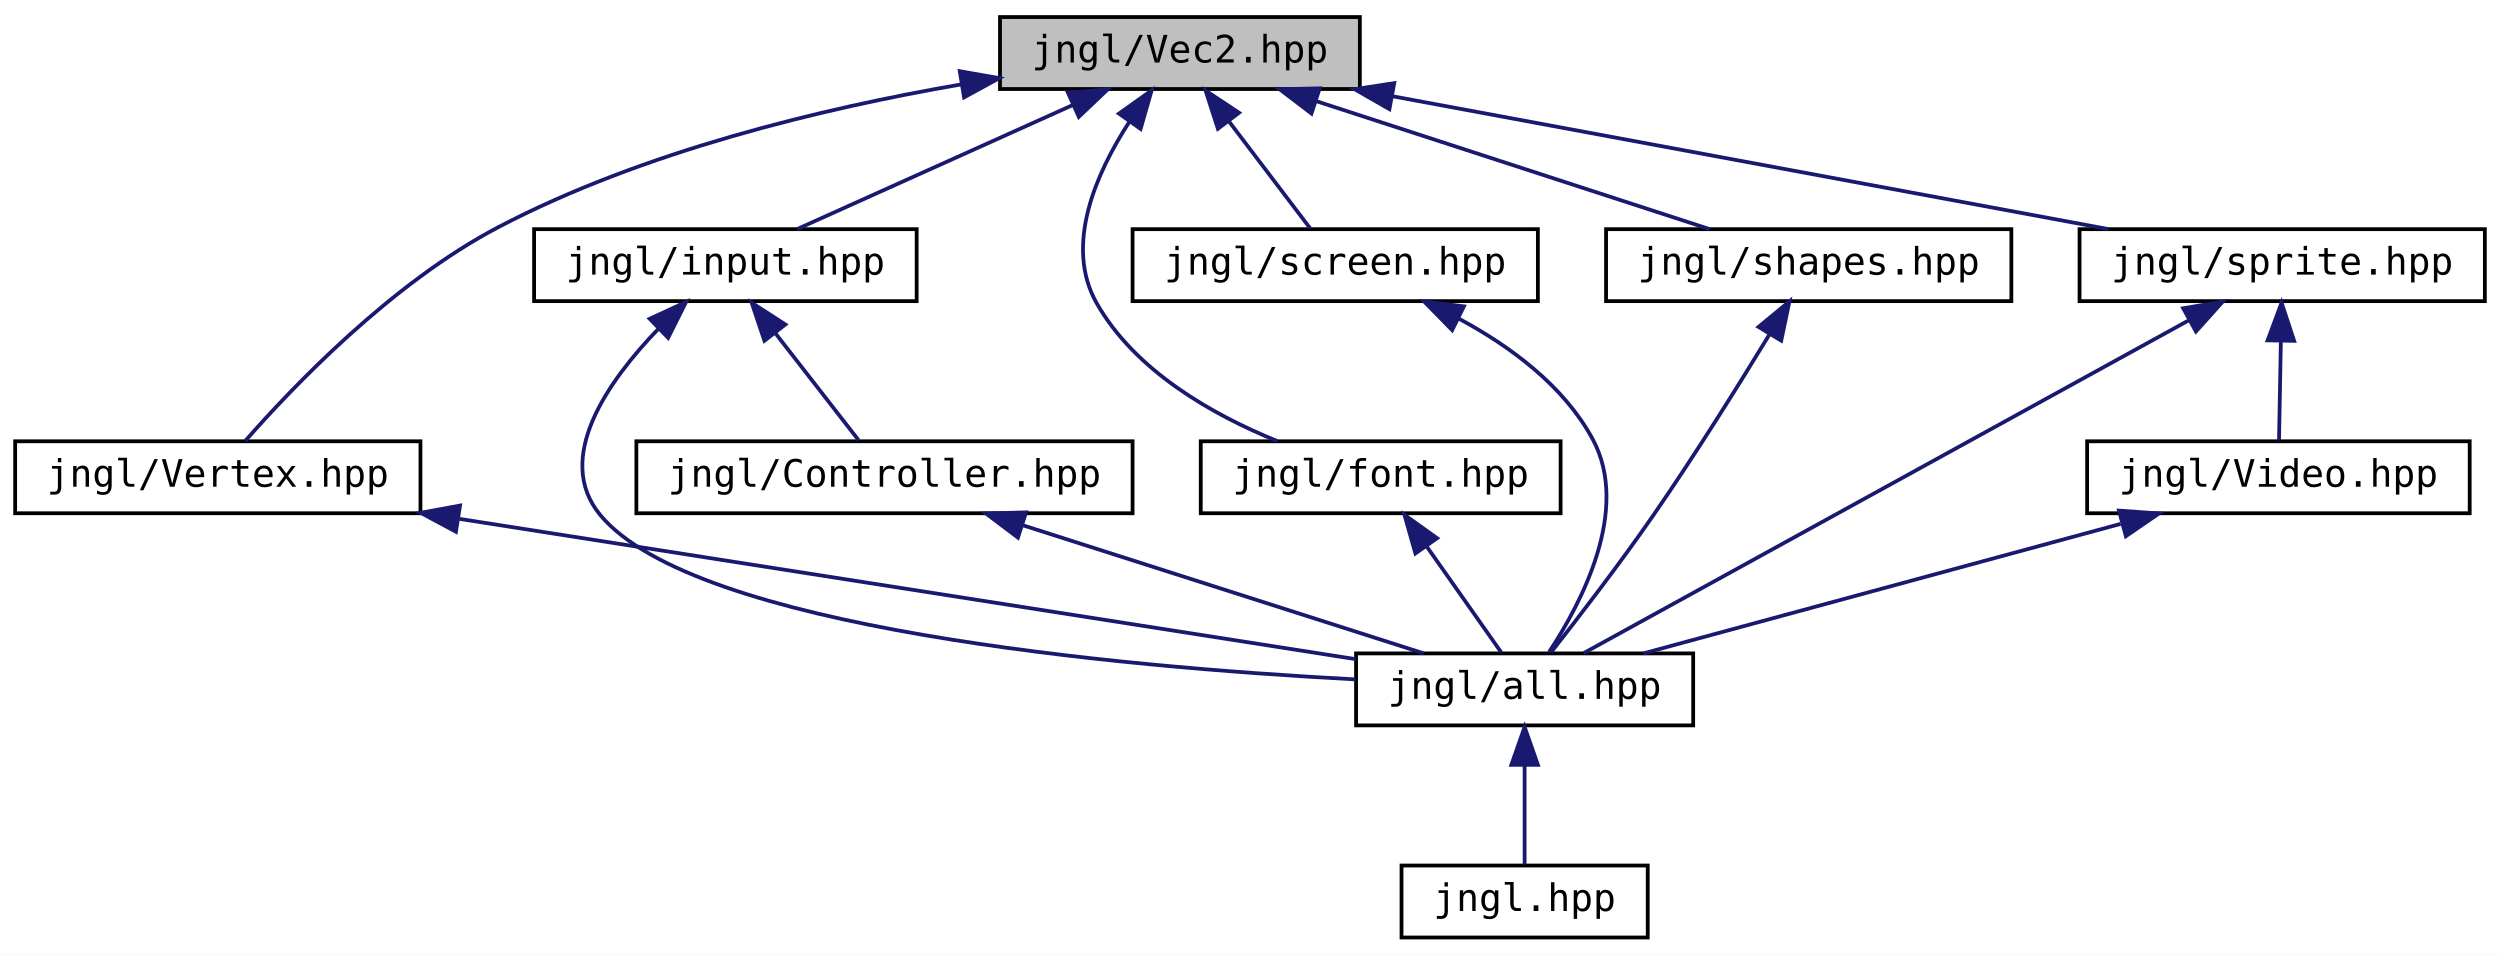
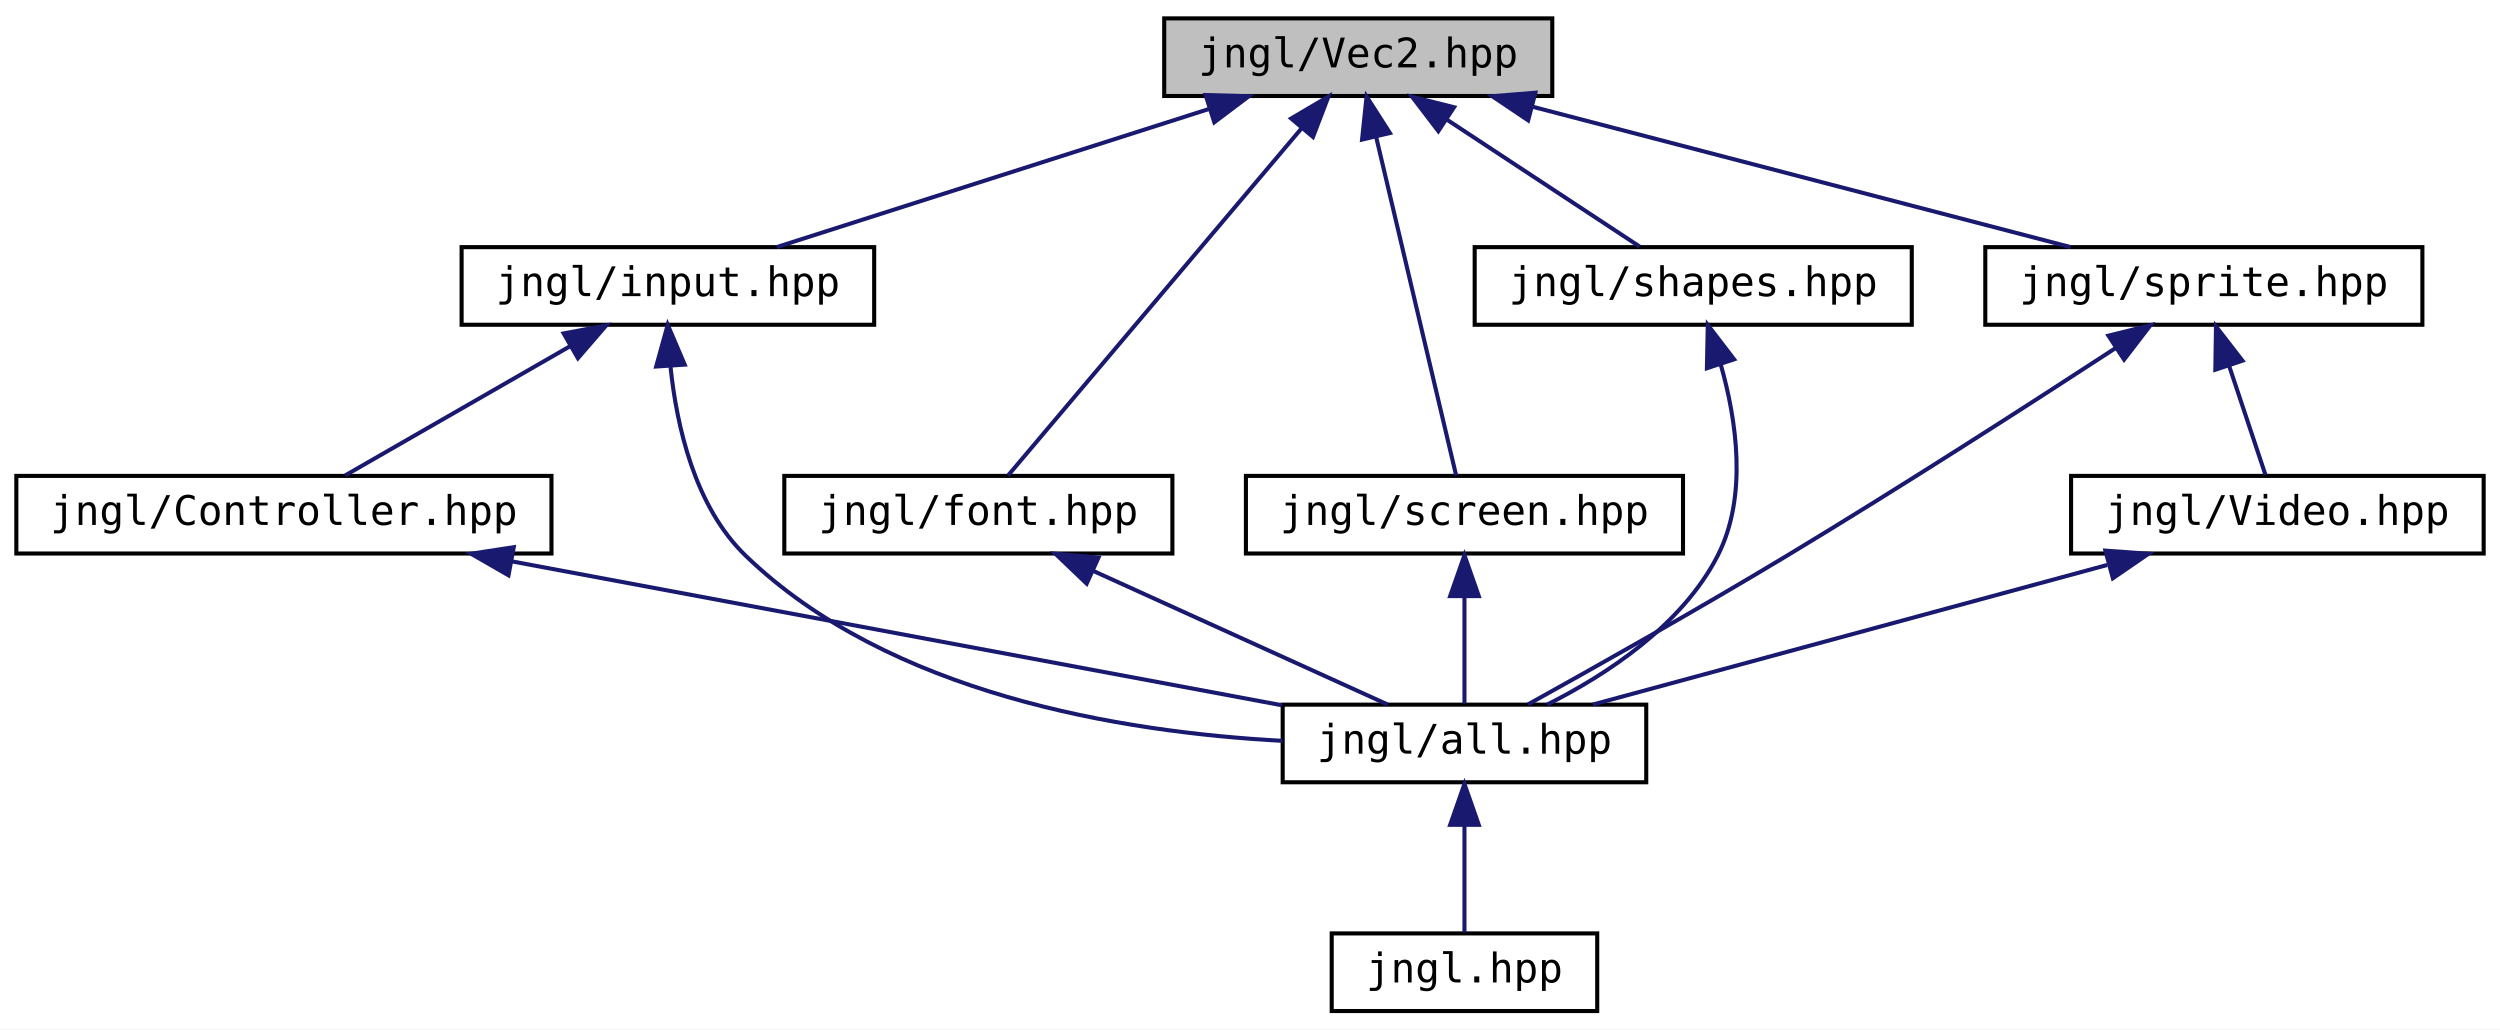
- <svg xmlns="http://www.w3.org/2000/svg" xmlns:xlink="http://www.w3.org/1999/xlink" width="660pt" height="252pt" viewBox="0.00 0.00 660.00 252.00">
+ <svg xmlns="http://www.w3.org/2000/svg" xmlns:xlink="http://www.w3.org/1999/xlink" width="612pt" height="252pt" viewBox="0.00 0.00 612.00 252.00">
  <g id="graph0" class="graph" transform="scale(1 1) rotate(0) translate(4 248)">
-     <polygon fill="white" stroke="none" points="-4,4 -4,-248 656,-248 656,4 -4,4" />
+     <polygon fill="white" stroke="none" points="-4,4 -4,-248 608,-248 608,4 -4,4" />
    <g id="node1" class="node">
-       <polygon fill="#bfbfbf" stroke="black" points="260,-224.5 260,-243.5 355,-243.5 355,-224.5 260,-224.5" />
-       <text text-anchor="middle" x="307.5" y="-231.5" font-family="'Consolas',monospace" font-size="10.00">jngl/Vec2.hpp</text>
+       <polygon fill="#bfbfbf" stroke="black" points="281,-224.5 281,-243.5 376,-243.5 376,-224.5 281,-224.5" />
+       <text text-anchor="middle" x="328.5" y="-231.5" font-family="'Consolas',monospace" font-size="10.00">jngl/Vec2.hpp</text>
    </g>
    <g id="node2" class="node">
      <g id="a_node2">
-         <a xlink:href="Vertex_8hpp_source.html" target="_top" xlink:title="jngl/Vertex.hpp">
-           <polygon fill="white" stroke="black" points="0,-112.5 0,-131.5 107,-131.5 107,-112.5 0,-112.5" />
-           <text text-anchor="middle" x="53.5" y="-119.5" font-family="'Consolas',monospace" font-size="10.00">jngl/Vertex.hpp</text>
+         <a xlink:href="input_8hpp.html" target="_top" xlink:title="jngl/input.hpp">
+           <polygon fill="white" stroke="black" points="109,-168.5 109,-187.5 210,-187.5 210,-168.5 109,-168.5" />
+           <text text-anchor="middle" x="159.5" y="-175.5" font-family="'Consolas',monospace" font-size="10.00">jngl/input.hpp</text>
        </a>
      </g>
    </g>
    <g id="edge1" class="edge">
-       <path fill="none" stroke="midnightblue" d="M249.797,-225.723C213.191,-219.416 165.703,-208.028 127.5,-188 99.331,-173.232 73.031,-145.611 60.754,-131.61" />
-       <polygon fill="midnightblue" stroke="midnightblue" points="249.381,-229.202 259.816,-227.37 250.516,-222.294 249.381,-229.202" />
+       <path fill="none" stroke="midnightblue" d="M291.897,-221.304C260.053,-211.129 214.658,-196.625 186.153,-187.516" />
+       <polygon fill="midnightblue" stroke="midnightblue" points="291.131,-224.734 301.721,-224.444 293.261,-218.066 291.131,-224.734" />
+     </g>
+     <g id="node6" class="node">
+       <g id="a_node6">
+         <a xlink:href="font_8hpp.html" target="_top" xlink:title="jngl/font.hpp">
+           <polygon fill="white" stroke="black" points="188,-112.5 188,-131.5 283,-131.5 283,-112.5 188,-112.5" />
+           <text text-anchor="middle" x="235.5" y="-119.5" font-family="'Consolas',monospace" font-size="10.00">jngl/font.hpp</text>
+         </a>
+       </g>
+     </g>
+     <g id="edge6" class="edge">
+       <path fill="none" stroke="midnightblue" d="M314.622,-216.586C294.573,-192.871 258.217,-149.869 242.764,-131.591" />
+       <polygon fill="midnightblue" stroke="midnightblue" points="312.073,-218.992 321.202,-224.368 317.419,-214.472 312.073,-218.992" />
+     </g>
+     <g id="node7" class="node">
+       <g id="a_node7">
+         <a xlink:href="screen_8hpp.html" target="_top" xlink:title="jngl/screen.hpp">
+           <polygon fill="white" stroke="black" points="301,-112.5 301,-131.5 408,-131.5 408,-112.5 301,-112.5" />
+           <text text-anchor="middle" x="354.5" y="-119.5" font-family="'Consolas',monospace" font-size="10.00">jngl/screen.hpp</text>
+         </a>
+       </g>
+     </g>
+     <g id="edge8" class="edge">
+       <path fill="none" stroke="midnightblue" d="M332.909,-214.348C338.604,-190.254 348.282,-149.308 352.469,-131.591" />
+       <polygon fill="midnightblue" stroke="midnightblue" points="329.434,-213.832 330.54,-224.368 336.247,-215.442 329.434,-213.832" />
+     </g>
+     <g id="node8" class="node">
+       <g id="a_node8">
+         <a xlink:href="shapes_8hpp.html" target="_top" xlink:title="jngl/shapes.hpp">
+           <polygon fill="white" stroke="black" points="357,-168.5 357,-187.5 464,-187.5 464,-168.5 357,-168.5" />
+           <text text-anchor="middle" x="410.5" y="-175.5" font-family="'Consolas',monospace" font-size="10.00">jngl/shapes.hpp</text>
+         </a>
+       </g>
+     </g>
+     <g id="edge10" class="edge">
+       <path fill="none" stroke="midnightblue" d="M350.333,-218.622C365.313,-208.757 384.697,-195.992 397.358,-187.655" />
+       <polygon fill="midnightblue" stroke="midnightblue" points="348.101,-215.901 341.675,-224.324 351.951,-221.747 348.101,-215.901" />
+     </g>
+     <g id="node9" class="node">
+       <g id="a_node9">
+         <a xlink:href="sprite_8hpp_source.html" target="_top" xlink:title="jngl/sprite.hpp">
+           <polygon fill="white" stroke="black" points="482,-168.5 482,-187.5 589,-187.5 589,-168.5 482,-168.5" />
+           <text text-anchor="middle" x="535.5" y="-175.5" font-family="'Consolas',monospace" font-size="10.00">jngl/sprite.hpp</text>
+         </a>
+       </g>
+     </g>
+     <g id="edge12" class="edge">
+       <path fill="none" stroke="midnightblue" d="M371.322,-221.829C410.406,-211.633 467.335,-196.782 502.854,-187.516" />
+       <polygon fill="midnightblue" stroke="midnightblue" points="370.092,-218.533 361.3,-224.444 371.859,-225.306 370.092,-218.533" />
+     </g>
+     <g id="node3" class="node">
+       <g id="a_node3">
+         <a xlink:href="Controller_8hpp_source.html" target="_top" xlink:title="jngl/Controller.hpp">
+           <polygon fill="white" stroke="black" points="0,-112.5 0,-131.5 131,-131.5 131,-112.5 0,-112.5" />
+           <text text-anchor="middle" x="65.5" y="-119.5" font-family="'Consolas',monospace" font-size="10.00">jngl/Controller.hpp</text>
+         </a>
+       </g>
+     </g>
+     <g id="edge2" class="edge">
+       <path fill="none" stroke="midnightblue" d="M135.438,-163.177C118.141,-153.241 95.352,-140.149 80.565,-131.655" />
+       <polygon fill="midnightblue" stroke="midnightblue" points="133.983,-166.378 144.397,-168.324 137.47,-160.308 133.983,-166.378" />
+     </g>
+     <g id="node4" class="node">
+       <g id="a_node4">
+         <a xlink:href="all_8hpp.html" target="_top" xlink:title="Includes all JNGL headers. ">
+           <polygon fill="white" stroke="black" points="310,-56.5 310,-75.5 399,-75.5 399,-56.5 310,-56.5" />
+           <text text-anchor="middle" x="354.5" y="-63.5" font-family="'Consolas',monospace" font-size="10.00">jngl/all.hpp</text>
+         </a>
+       </g>
+     </g>
+     <g id="edge5" class="edge">
+       <path fill="none" stroke="midnightblue" d="M160.149,-158.146C161.667,-143.598 166.093,-123.992 178.5,-112 213.537,-78.137 270.388,-68.757 309.961,-66.643" />
+       <polygon fill="midnightblue" stroke="midnightblue" points="156.632,-158.276 159.458,-168.487 163.617,-158.742 156.632,-158.276" />
+     </g>
+     <g id="edge3" class="edge">
+       <path fill="none" stroke="midnightblue" d="M121.215,-110.59C176.175,-100.32 259.114,-84.823 309.871,-75.339" />
+       <polygon fill="midnightblue" stroke="midnightblue" points="120.48,-107.166 111.293,-112.444 121.766,-114.047 120.48,-107.166" />
    </g>
    <g id="node5" class="node">
      <g id="a_node5">
-         <a xlink:href="input_8hpp.html" target="_top" xlink:title="jngl/input.hpp">
-           <polygon fill="white" stroke="black" points="137,-168.5 137,-187.5 238,-187.5 238,-168.5 137,-168.5" />
-           <text text-anchor="middle" x="187.5" y="-175.5" font-family="'Consolas',monospace" font-size="10.00">jngl/input.hpp</text>
+         <a xlink:href="jngl_8hpp_source.html" target="_top" xlink:title="jngl.hpp">
+           <polygon fill="white" stroke="black" points="322,-0.5 322,-19.5 387,-19.5 387,-0.5 322,-0.5" />
+           <text text-anchor="middle" x="354.5" y="-7.5" font-family="'Consolas',monospace" font-size="10.00">jngl.hpp</text>
        </a>
      </g>
    </g>
    <g id="edge4" class="edge">
-       <path fill="none" stroke="midnightblue" d="M279.127,-220.232C256.68,-210.131 225.965,-196.309 206.425,-187.516" />
-       <polygon fill="midnightblue" stroke="midnightblue" points="277.93,-223.532 288.486,-224.444 280.803,-217.148 277.93,-223.532" />
+       <path fill="none" stroke="midnightblue" d="M354.5,-45.804C354.5,-36.91 354.5,-26.78 354.5,-19.751" />
+       <polygon fill="midnightblue" stroke="midnightblue" points="351,-46.083 354.5,-56.083 358,-46.083 351,-46.083" />
    </g>
-     <g id="node7" class="node">
-       <g id="a_node7">
-         <a xlink:href="font_8hpp.html" target="_top" xlink:title="jngl/font.hpp">
-           <polygon fill="white" stroke="black" points="313,-112.5 313,-131.5 408,-131.5 408,-112.5 313,-112.5" />
-           <text text-anchor="middle" x="360.5" y="-119.5" font-family="'Consolas',monospace" font-size="10.00">jngl/font.hpp</text>
-         </a>
-       </g>
+     <g id="edge7" class="edge">
+       <path fill="none" stroke="midnightblue" d="M263.637,-108.232C285.896,-98.131 316.356,-84.309 335.732,-75.516" />
+       <polygon fill="midnightblue" stroke="midnightblue" points="262.016,-105.124 254.356,-112.444 264.909,-111.498 262.016,-105.124" />
    </g>
-     <g id="edge8" class="edge">
-       <path fill="none" stroke="midnightblue" d="M294.103,-215.764C285.32,-202.214 276.915,-183.162 285.5,-168 295.675,-150.029 316.206,-138.452 333.218,-131.547" />
-       <polygon fill="midnightblue" stroke="midnightblue" points="291.406,-218.01 300.041,-224.149 297.118,-213.965 291.406,-218.01" />
+     <g id="edge9" class="edge">
+       <path fill="none" stroke="midnightblue" d="M354.5,-101.805C354.5,-92.91 354.5,-82.78 354.5,-75.751" />
+       <polygon fill="midnightblue" stroke="midnightblue" points="351,-102.083 354.5,-112.083 358,-102.083 351,-102.083" />
    </g>
-     <g id="node8" class="node">
-       <g id="a_node8">
-         <a xlink:href="screen_8hpp.html" target="_top" xlink:title="jngl/screen.hpp">
-           <polygon fill="white" stroke="black" points="295,-168.5 295,-187.5 402,-187.5 402,-168.5 295,-168.5" />
-           <text text-anchor="middle" x="348.5" y="-175.5" font-family="'Consolas',monospace" font-size="10.00">jngl/screen.hpp</text>
-         </a>
-       </g>
+     <g id="edge11" class="edge">
+       <path fill="none" stroke="midnightblue" d="M417.228,-158.799C421.102,-145.186 423.892,-126.499 416.5,-112 407.801,-94.937 389.271,-82.832 374.723,-75.505" />
+       <polygon fill="midnightblue" stroke="midnightblue" points="413.853,-157.86 414.063,-168.452 420.505,-160.041 413.853,-157.86" />
    </g>
-     <g id="edge10" class="edge">
-       <path fill="none" stroke="midnightblue" d="M320.517,-215.855C327.617,-206.505 336.104,-195.327 341.856,-187.751" />
-       <polygon fill="midnightblue" stroke="midnightblue" points="317.53,-214.002 314.27,-224.083 323.105,-218.235 317.53,-214.002" />
-     </g>
-     <g id="node9" class="node">
-       <g id="a_node9">
-         <a xlink:href="shapes_8hpp.html" target="_top" xlink:title="jngl/shapes.hpp">
-           <polygon fill="white" stroke="black" points="420,-168.5 420,-187.5 527,-187.5 527,-168.5 420,-168.5" />
-           <text text-anchor="middle" x="473.5" y="-175.5" font-family="'Consolas',monospace" font-size="10.00">jngl/shapes.hpp</text>
-         </a>
-       </g>
-     </g>
-     <g id="edge12" class="edge">
-       <path fill="none" stroke="midnightblue" d="M343.453,-221.304C374.732,-211.129 419.321,-196.625 447.32,-187.516" />
-       <polygon fill="midnightblue" stroke="midnightblue" points="342.23,-218.022 333.803,-224.444 344.395,-224.678 342.23,-218.022" />
+     <g id="edge13" class="edge">
+       <path fill="none" stroke="midnightblue" d="M513.846,-162.761C493.331,-149.376 461.57,-128.924 433.5,-112 411.737,-98.878 386.101,-84.463 370.072,-75.571" />
+       <polygon fill="midnightblue" stroke="midnightblue" points="512.143,-165.829 522.427,-168.375 515.975,-159.971 512.143,-165.829" />
    </g>
    <g id="node10" class="node">
      <g id="a_node10">
-         <a xlink:href="sprite_8hpp_source.html" target="_top" xlink:title="jngl/sprite.hpp">
-           <polygon fill="white" stroke="black" points="545,-168.5 545,-187.5 652,-187.5 652,-168.5 545,-168.5" />
-           <text text-anchor="middle" x="598.5" y="-175.5" font-family="'Consolas',monospace" font-size="10.00">jngl/sprite.hpp</text>
+         <a xlink:href="Video_8hpp_source.html" target="_top" xlink:title="jngl/Video.hpp">
+           <polygon fill="white" stroke="black" points="503,-112.5 503,-131.5 604,-131.5 604,-112.5 503,-112.5" />
+           <text text-anchor="middle" x="553.5" y="-119.5" font-family="'Consolas',monospace" font-size="10.00">jngl/Video.hpp</text>
        </a>
      </g>
    </g>
    <g id="edge14" class="edge">
-       <path fill="none" stroke="midnightblue" d="M363.541,-222.601C418.536,-212.395 501.398,-197.019 552.606,-187.516" />
-       <polygon fill="midnightblue" stroke="midnightblue" points="362.803,-219.178 353.61,-224.444 364.081,-226.06 362.803,-219.178" />
-     </g>
-     <g id="node3" class="node">
-       <g id="a_node3">
-         <a xlink:href="all_8hpp.html" target="_top" xlink:title="Includes all JNGL headers. ">
-           <polygon fill="white" stroke="black" points="354,-56.5 354,-75.5 443,-75.5 443,-56.5 354,-56.5" />
-           <text text-anchor="middle" x="398.5" y="-63.5" font-family="'Consolas',monospace" font-size="10.00">jngl/all.hpp</text>
-         </a>
-       </g>
-     </g>
-     <g id="edge2" class="edge">
-       <path fill="none" stroke="midnightblue" d="M117.298,-111.014C186.057,-100.252 293.704,-83.403 353.91,-73.979" />
-       <polygon fill="midnightblue" stroke="midnightblue" points="116.366,-107.617 107.028,-112.622 117.449,-114.533 116.366,-107.617" />
-     </g>
-     <g id="node4" class="node">
-       <g id="a_node4">
-         <a xlink:href="jngl_8hpp_source.html" target="_top" xlink:title="jngl.hpp">
-           <polygon fill="white" stroke="black" points="366,-0.5 366,-19.5 431,-19.5 431,-0.5 366,-0.5" />
-           <text text-anchor="middle" x="398.5" y="-7.5" font-family="'Consolas',monospace" font-size="10.00">jngl.hpp</text>
-         </a>
-       </g>
-     </g>
-     <g id="edge3" class="edge">
-       <path fill="none" stroke="midnightblue" d="M398.5,-45.804C398.5,-36.91 398.5,-26.78 398.5,-19.751" />
-       <polygon fill="midnightblue" stroke="midnightblue" points="395,-46.083 398.5,-56.083 402,-46.083 395,-46.083" />
-     </g>
-     <g id="edge7" class="edge">
-       <path fill="none" stroke="midnightblue" d="M169.904,-161.281C156.424,-147.342 142.066,-126.937 154.5,-112 179.372,-82.122 290.471,-72.005 353.84,-68.637" />
-       <polygon fill="midnightblue" stroke="midnightblue" points="167.512,-163.836 177.128,-168.284 172.384,-158.81 167.512,-163.836" />
-     </g>
-     <g id="node6" class="node">
-       <g id="a_node6">
-         <a xlink:href="Controller_8hpp_source.html" target="_top" xlink:title="jngl/Controller.hpp">
-           <polygon fill="white" stroke="black" points="164,-112.5 164,-131.5 295,-131.5 295,-112.5 164,-112.5" />
-           <text text-anchor="middle" x="229.5" y="-119.5" font-family="'Consolas',monospace" font-size="10.00">jngl/Controller.hpp</text>
-         </a>
-       </g>
-     </g>
-     <g id="edge5" class="edge">
-       <path fill="none" stroke="midnightblue" d="M200.61,-160.144C207.928,-150.736 216.741,-139.405 222.694,-131.751" />
-       <polygon fill="midnightblue" stroke="midnightblue" points="197.812,-158.041 194.435,-168.083 203.338,-162.338 197.812,-158.041" />
-     </g>
-     <g id="edge6" class="edge">
-       <path fill="none" stroke="midnightblue" d="M266.103,-109.304C297.947,-99.129 343.342,-84.625 371.847,-75.516" />
-       <polygon fill="midnightblue" stroke="midnightblue" points="264.739,-106.066 256.279,-112.444 266.869,-112.734 264.739,-106.066" />
-     </g>
-     <g id="edge9" class="edge">
-       <path fill="none" stroke="midnightblue" d="M372.565,-103.855C379.145,-94.505 387.011,-83.326 392.342,-75.751" />
-       <polygon fill="midnightblue" stroke="midnightblue" points="369.668,-101.891 366.775,-112.083 375.392,-105.919 369.668,-101.891" />
-     </g>
-     <g id="edge11" class="edge">
-       <path fill="none" stroke="midnightblue" d="M381.094,-163.897C394.603,-156.648 408.878,-146.185 416.5,-132 426.477,-113.434 413.525,-88.841 404.955,-75.876" />
-       <polygon fill="midnightblue" stroke="midnightblue" points="379.372,-160.844 371.954,-168.408 382.47,-167.121 379.372,-160.844" />
-     </g>
-     <g id="edge13" class="edge">
-       <path fill="none" stroke="midnightblue" d="M463.239,-159.869C455.169,-146.613 443.49,-127.896 432.5,-112 423.591,-99.113 412.537,-84.757 405.499,-75.802" />
-       <polygon fill="midnightblue" stroke="midnightblue" points="460.249,-161.689 468.416,-168.438 466.241,-158.069 460.249,-161.689" />
+       <path fill="none" stroke="midnightblue" d="M541.701,-158.396C544.713,-149.362 548.188,-138.936 550.583,-131.751" />
+       <polygon fill="midnightblue" stroke="midnightblue" points="538.314,-157.489 538.472,-168.083 544.955,-159.703 538.314,-157.489" />
    </g>
    <g id="edge15" class="edge">
-       <path fill="none" stroke="midnightblue" d="M573.857,-163.446C532.131,-140.497 448.738,-94.631 414.121,-75.591" />
-       <polygon fill="midnightblue" stroke="midnightblue" points="572.357,-166.616 582.806,-168.368 575.731,-160.482 572.357,-166.616" />
-     </g>
-     <g id="node11" class="node">
-       <g id="a_node11">
-         <a xlink:href="Video_8hpp_source.html" target="_top" xlink:title="jngl/Video.hpp">
-           <polygon fill="white" stroke="black" points="547,-112.5 547,-131.5 648,-131.5 648,-112.5 547,-112.5" />
-           <text text-anchor="middle" x="597.5" y="-119.5" font-family="'Consolas',monospace" font-size="10.00">jngl/Video.hpp</text>
-         </a>
-       </g>
-     </g>
-     <g id="edge16" class="edge">
-       <path fill="none" stroke="midnightblue" d="M598.145,-157.805C597.98,-148.91 597.792,-138.78 597.662,-131.751" />
-       <polygon fill="midnightblue" stroke="midnightblue" points="594.65,-158.15 598.335,-168.083 601.649,-158.02 594.65,-158.15" />
-     </g>
-     <g id="edge17" class="edge">
-       <path fill="none" stroke="midnightblue" d="M555.852,-109.699C518.294,-99.507 463.886,-84.743 429.885,-75.516" />
-       <polygon fill="midnightblue" stroke="midnightblue" points="555.4,-113.202 565.968,-112.444 557.233,-106.447 555.4,-113.202" />
+       <path fill="none" stroke="midnightblue" d="M511.852,-109.699C474.294,-99.507 419.886,-84.743 385.885,-75.516" />
+       <polygon fill="midnightblue" stroke="midnightblue" points="511.4,-113.202 521.968,-112.444 513.233,-106.447 511.4,-113.202" />
    </g>
  </g>
</svg>
